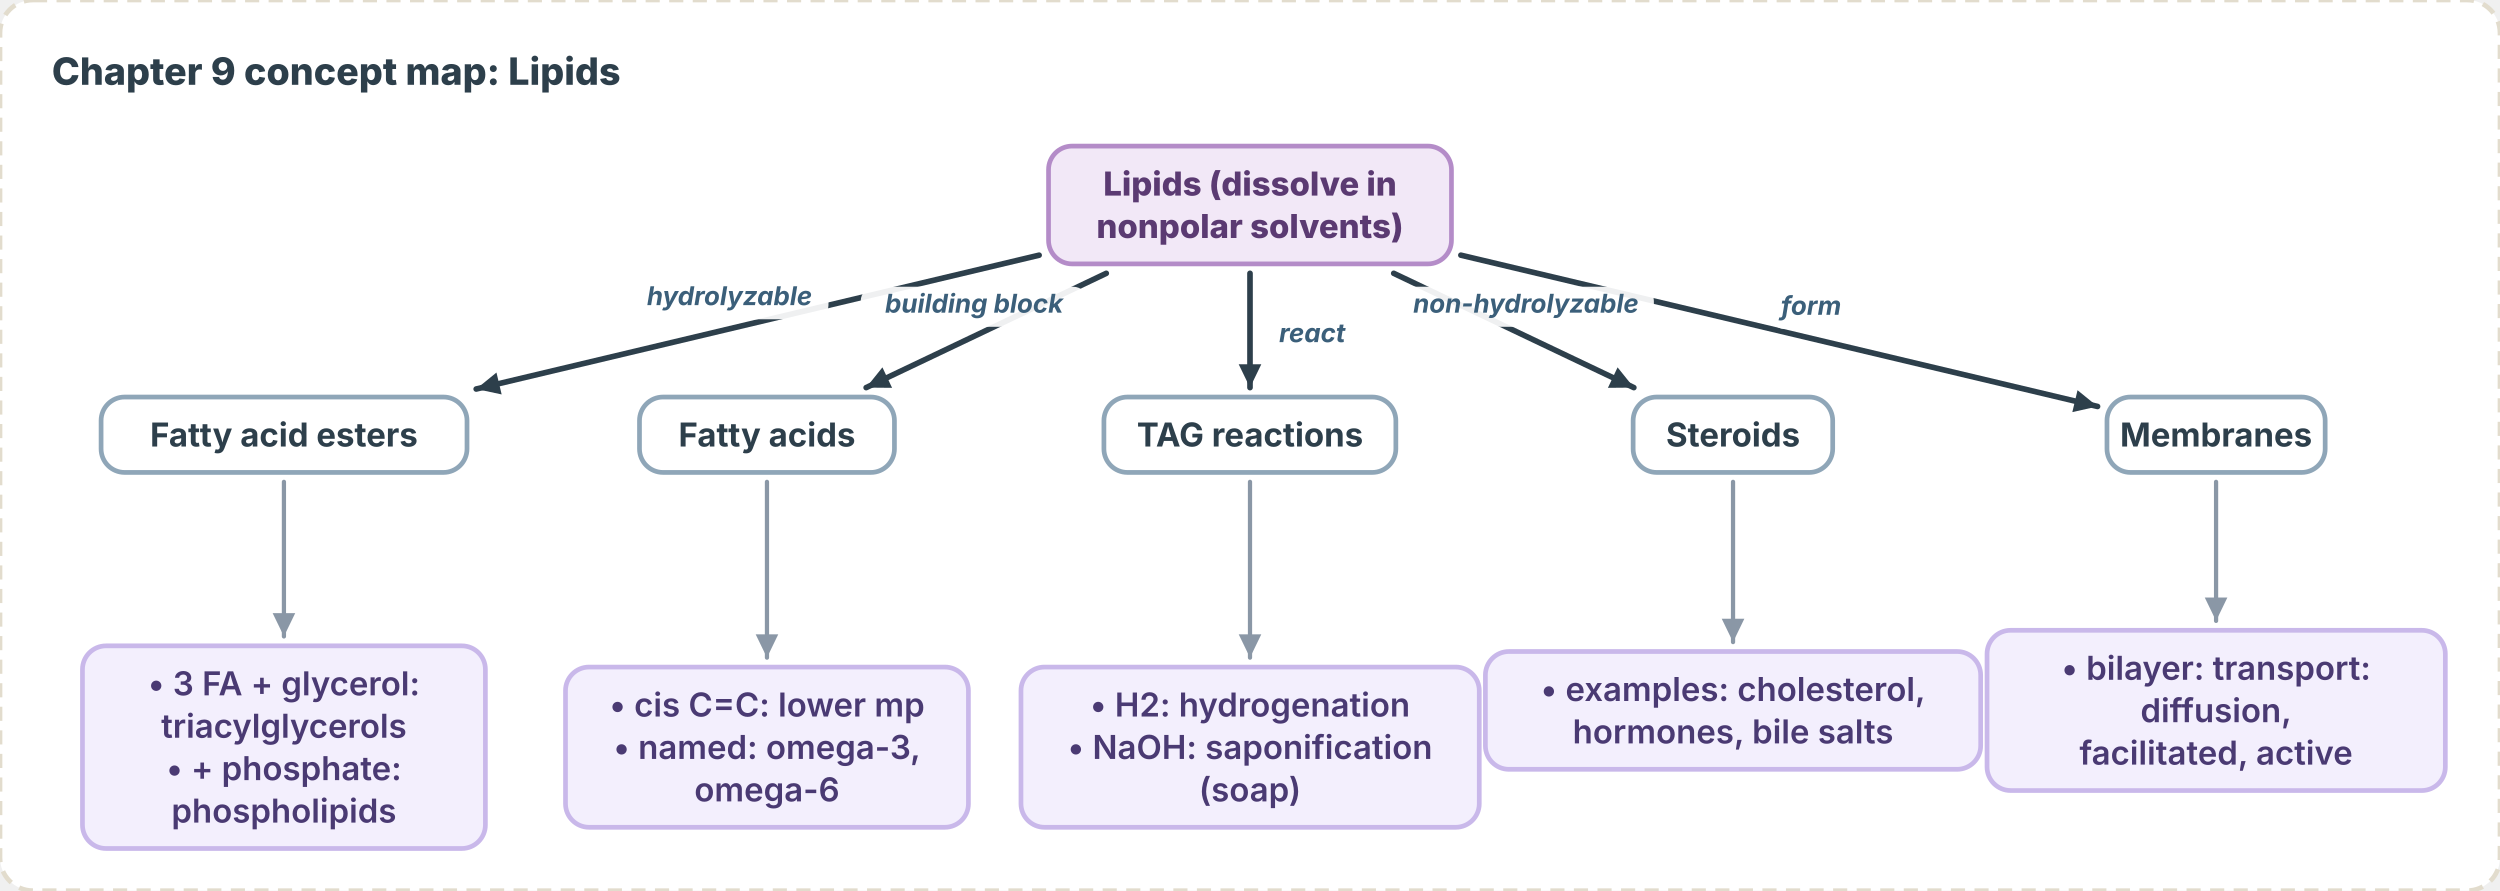
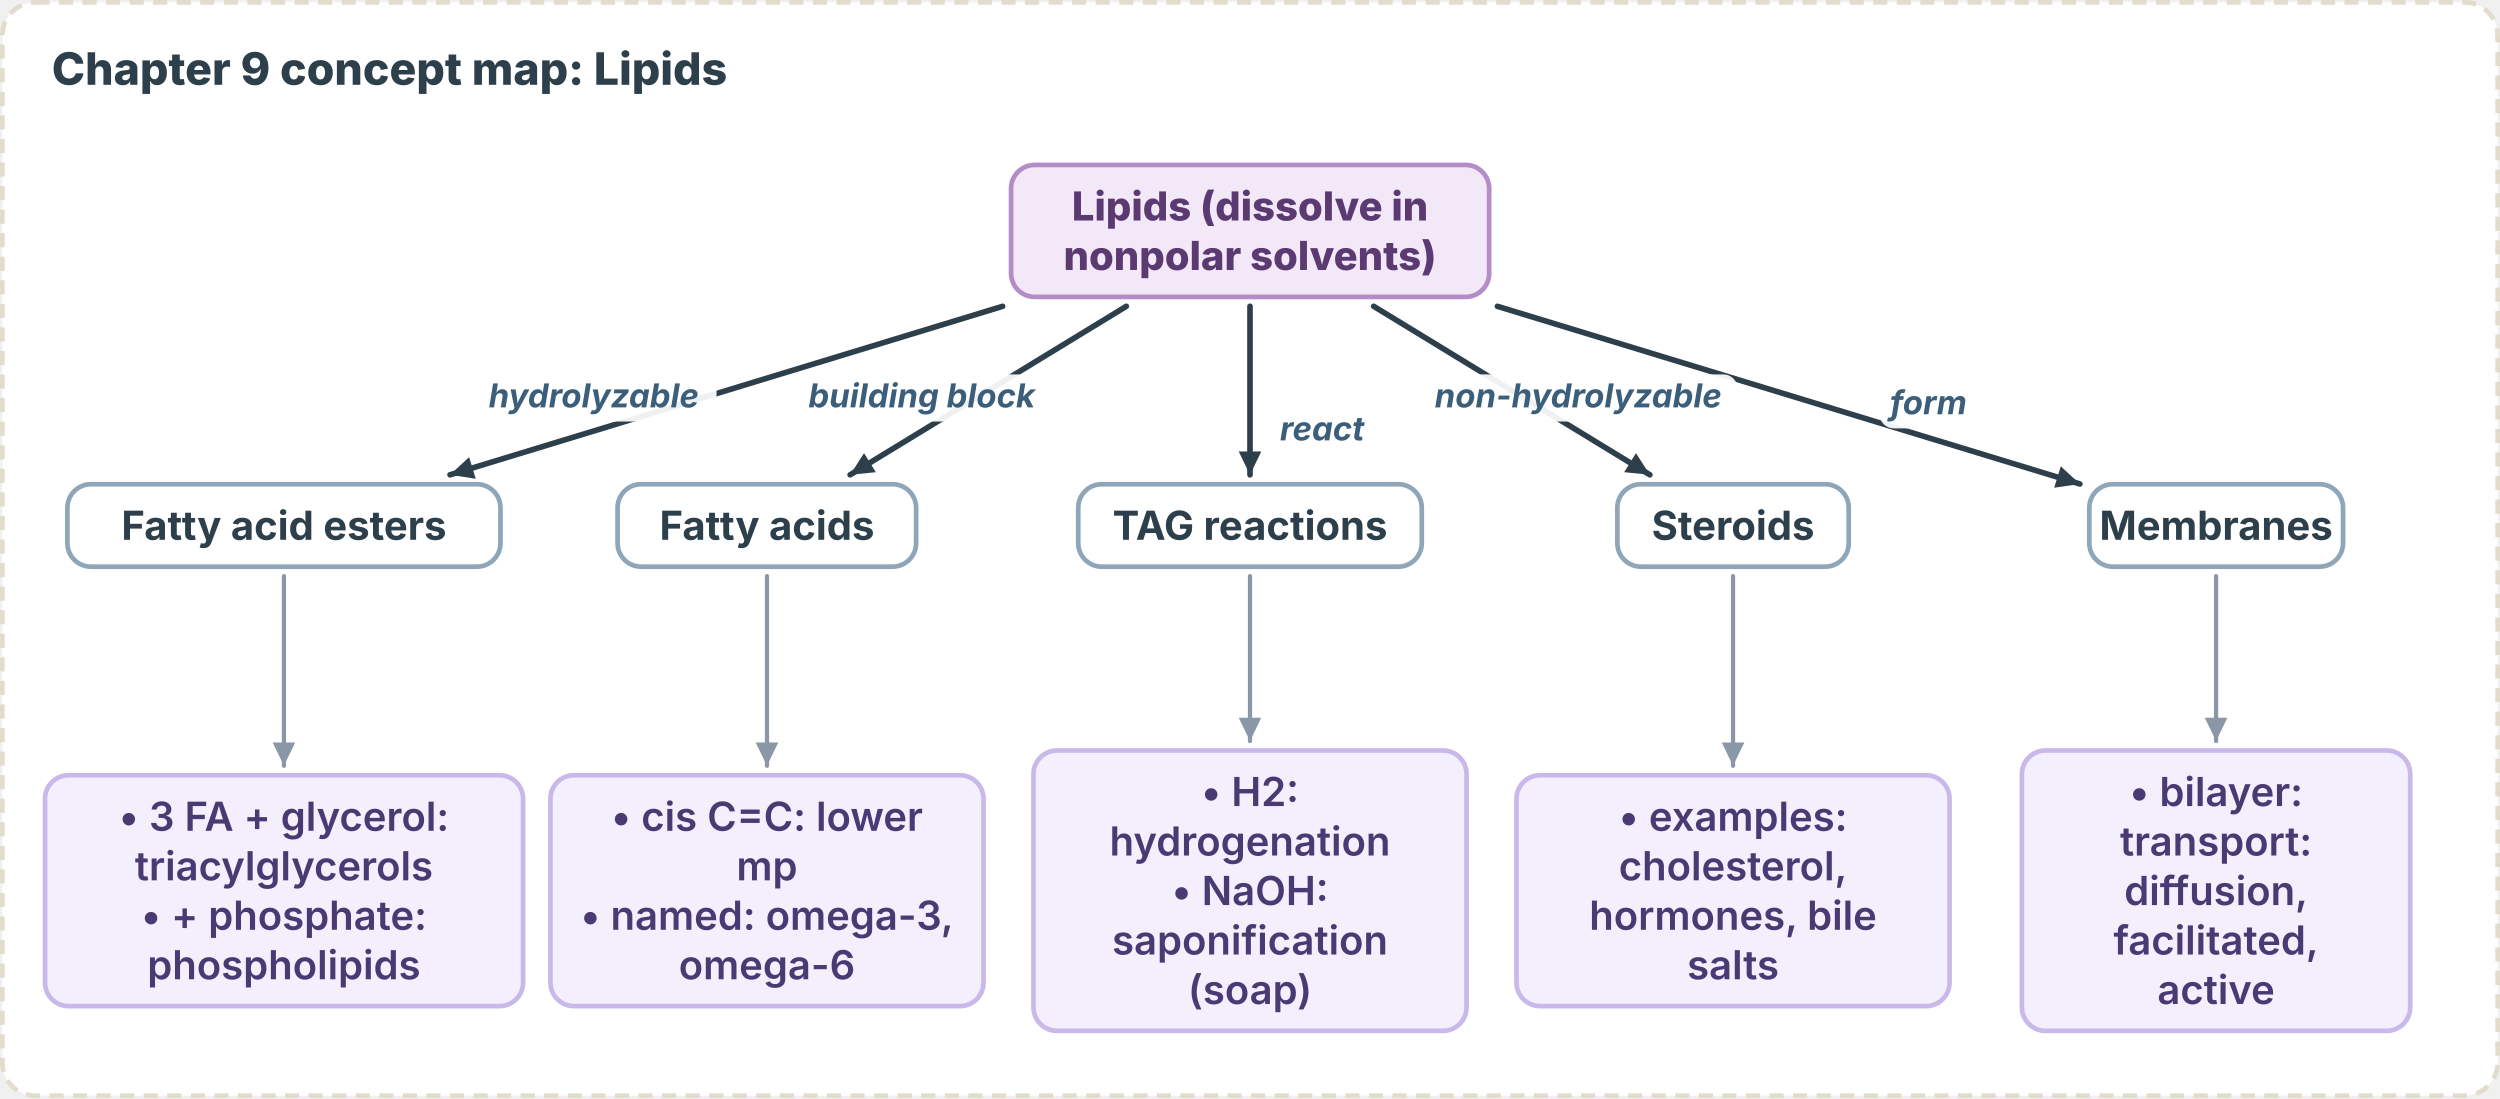
- <svg xmlns="http://www.w3.org/2000/svg" viewBox="0 0 1061 378" width="1061" height="378" style="max-width:100%;height:auto;display:block;margin:0 auto" role="img" aria-label="Concept map for Chapter 9, Lipids. Lipids (dissolve in nonpolar solvents) hydrolyzable Fatty acid esters (3 FA + glycerol: triacylglycerols; + phosphate: phospholipids). Lipids (dissolve in nonpolar solvents) building block Fatty acids (cis C=C: lower mp; named: omega-3, omega-6). Lipids (dissolve in nonpolar solvents) react TAG reactions (H2: hydrogenation; NaOH: saponification (soap)). Lipids (dissolve in nonpolar solvents) non-hydrolyzable Steroids (examples: cholesterol, hormones, bile salts). Lipids (dissolve in nonpolar solvents) form Membranes (bilayer: transport: diffusion, facilitated, active).">
-   <rect width="100%" height="100%" rx="14" fill="#ffffff" stroke="#e2dccd" stroke-width="2" stroke-dasharray="6 4" />
-   <text x="22" y="36" font-size="16" font-weight="800" fill="#2d3f4b" font-family="Nunito,Inter,Helvetica,Arial,sans-serif">Chapter 9 concept map: Lipids</text>
-   <path d="M441.0 108.3 L202.1 165.1" fill="none" stroke="#2d3f4b" stroke-width="2.4" stroke-linecap="round" stroke-linejoin="round" />
-   <path d="M202.1 165.1 L210.7 158.1 L212.9 167.4 Z" fill="#2d3f4b" />
-   <path d="M120.5 204.5 L120.5 270.1" fill="none" stroke="#8a97a6" stroke-width="1.8" stroke-linecap="round" stroke-linejoin="round" />
-   <path d="M120.5 270.1 L115.7 260.2 L125.3 260.2 Z" fill="#8a97a6" />
-   <path d="M469.5 116.0 L367.6 164.5" fill="none" stroke="#2d3f4b" stroke-width="2.4" stroke-linecap="round" stroke-linejoin="round" />
-   <path d="M367.6 164.5 L374.5 155.9 L378.6 164.6 Z" fill="#2d3f4b" />
-   <path d="M325.5 204.5 L325.5 279.1" fill="none" stroke="#8a97a6" stroke-width="1.8" stroke-linecap="round" stroke-linejoin="round" />
-   <path d="M325.5 279.1 L320.7 269.2 L330.3 269.2 Z" fill="#8a97a6" />
-   <path d="M530.5 116.0 L530.5 164.5" fill="none" stroke="#2d3f4b" stroke-width="2.4" stroke-linecap="round" stroke-linejoin="round" />
-   <path d="M530.5 164.5 L525.7 154.6 L535.3 154.6 Z" fill="#2d3f4b" />
-   <path d="M530.5 204.5 L530.5 279.1" fill="none" stroke="#8a97a6" stroke-width="1.8" stroke-linecap="round" stroke-linejoin="round" />
-   <path d="M530.5 279.1 L525.7 269.2 L535.3 269.2 Z" fill="#8a97a6" />
-   <path d="M591.5 116.0 L693.4 164.5" fill="none" stroke="#2d3f4b" stroke-width="2.4" stroke-linecap="round" stroke-linejoin="round" />
-   <path d="M693.4 164.5 L682.4 164.6 L686.5 155.9 Z" fill="#2d3f4b" />
-   <path d="M735.5 204.5 L735.5 272.5" fill="none" stroke="#8a97a6" stroke-width="1.8" stroke-linecap="round" stroke-linejoin="round" />
-   <path d="M735.5 272.5 L730.7 262.6 L740.3 262.6 Z" fill="#8a97a6" />
-   <path d="M620.0 108.3 L890.2 172.5" fill="none" stroke="#2d3f4b" stroke-width="2.4" stroke-linecap="round" stroke-linejoin="round" />
-   <path d="M890.2 172.5 L879.5 174.9 L881.7 165.6 Z" fill="#2d3f4b" />
-   <path d="M940.5 204.5 L940.5 263.5" fill="none" stroke="#8a97a6" stroke-width="1.8" stroke-linecap="round" stroke-linejoin="round" />
-   <path d="M940.5 263.5 L935.7 253.6 L945.3 253.6 Z" fill="#8a97a6" />
-   <rect x="445.0" y="62.0" width="171.0" height="50.0" rx="10" fill="#f2e8f7" stroke="#b48cc8" stroke-width="2" />
-   <text x="530.5" y="83.0" text-anchor="middle" font-size="14" font-weight="800" fill="#5b3a72" font-family="Nunito,Inter,Helvetica,Arial,sans-serif">Lipids (dissolve in</text>
-   <text x="530.5" y="101.0" text-anchor="middle" font-size="14" font-weight="800" fill="#5b3a72" font-family="Nunito,Inter,Helvetica,Arial,sans-serif">nonpolar solvents)</text>
-   <rect x="42.9" y="168.5" width="155.3" height="32.0" rx="10" fill="#ffffff" stroke="#8fa6b8" stroke-width="2" />
-   <text x="120.5" y="189.5" text-anchor="middle" font-size="14" font-weight="700" fill="#2d3f4b" font-family="Nunito,Inter,Helvetica,Arial,sans-serif">Fatty acid esters</text>
-   <rect x="35.0" y="274.1" width="171.0" height="86.0" rx="10" fill="#f3effd" stroke="#c9b8ea" stroke-width="2" />
-   <text x="120.5" y="295.1" text-anchor="middle" font-size="14" font-weight="600" fill="#4a3a73" font-family="Nunito,Inter,Helvetica,Arial,sans-serif">• 3 FA + glycerol:</text>
-   <text x="120.5" y="313.1" text-anchor="middle" font-size="14" font-weight="600" fill="#4a3a73" font-family="Nunito,Inter,Helvetica,Arial,sans-serif">   triacylglycerols</text>
-   <text x="120.5" y="331.1" text-anchor="middle" font-size="14" font-weight="600" fill="#4a3a73" font-family="Nunito,Inter,Helvetica,Arial,sans-serif">• + phosphate:</text>
-   <text x="120.5" y="349.1" text-anchor="middle" font-size="14" font-weight="600" fill="#4a3a73" font-family="Nunito,Inter,Helvetica,Arial,sans-serif">   phospholipids</text>
-   <rect x="271.4" y="168.5" width="108.2" height="32.0" rx="10" fill="#ffffff" stroke="#8fa6b8" stroke-width="2" />
-   <text x="325.5" y="189.5" text-anchor="middle" font-size="14" font-weight="700" fill="#2d3f4b" font-family="Nunito,Inter,Helvetica,Arial,sans-serif">Fatty acids</text>
-   <rect x="240.0" y="283.1" width="171.0" height="68.0" rx="10" fill="#f3effd" stroke="#c9b8ea" stroke-width="2" />
-   <text x="325.5" y="304.1" text-anchor="middle" font-size="14" font-weight="600" fill="#4a3a73" font-family="Nunito,Inter,Helvetica,Arial,sans-serif">• cis C=C: lower mp</text>
-   <text x="325.5" y="322.1" text-anchor="middle" font-size="14" font-weight="600" fill="#4a3a73" font-family="Nunito,Inter,Helvetica,Arial,sans-serif">• named: omega-3,</text>
-   <text x="325.5" y="340.1" text-anchor="middle" font-size="14" font-weight="600" fill="#4a3a73" font-family="Nunito,Inter,Helvetica,Arial,sans-serif">   omega-6</text>
-   <rect x="468.5" y="168.5" width="123.9" height="32.0" rx="10" fill="#ffffff" stroke="#8fa6b8" stroke-width="2" />
-   <text x="530.5" y="189.5" text-anchor="middle" font-size="14" font-weight="700" fill="#2d3f4b" font-family="Nunito,Inter,Helvetica,Arial,sans-serif">TAG reactions</text>
-   <rect x="433.3" y="283.1" width="194.5" height="68.0" rx="10" fill="#f3effd" stroke="#c9b8ea" stroke-width="2" />
-   <text x="530.5" y="304.1" text-anchor="middle" font-size="14" font-weight="600" fill="#4a3a73" font-family="Nunito,Inter,Helvetica,Arial,sans-serif">• H2: hydrogenation</text>
-   <text x="530.5" y="322.1" text-anchor="middle" font-size="14" font-weight="600" fill="#4a3a73" font-family="Nunito,Inter,Helvetica,Arial,sans-serif">• NaOH: saponification</text>
-   <text x="530.5" y="340.1" text-anchor="middle" font-size="14" font-weight="600" fill="#4a3a73" font-family="Nunito,Inter,Helvetica,Arial,sans-serif">   (soap)</text>
-   <rect x="693.1" y="168.5" width="84.7" height="32.0" rx="10" fill="#ffffff" stroke="#8fa6b8" stroke-width="2" />
-   <text x="735.5" y="189.5" text-anchor="middle" font-size="14" font-weight="700" fill="#2d3f4b" font-family="Nunito,Inter,Helvetica,Arial,sans-serif">Steroids</text>
-   <rect x="630.4" y="276.5" width="210.2" height="50.0" rx="10" fill="#f3effd" stroke="#c9b8ea" stroke-width="2" />
-   <text x="735.5" y="297.5" text-anchor="middle" font-size="14" font-weight="600" fill="#4a3a73" font-family="Nunito,Inter,Helvetica,Arial,sans-serif">• examples: cholesterol,</text>
-   <text x="735.5" y="315.5" text-anchor="middle" font-size="14" font-weight="600" fill="#4a3a73" font-family="Nunito,Inter,Helvetica,Arial,sans-serif">   hormones, bile salts</text>
-   <rect x="894.2" y="168.5" width="92.6" height="32.0" rx="10" fill="#ffffff" stroke="#8fa6b8" stroke-width="2" />
-   <text x="940.5" y="189.5" text-anchor="middle" font-size="14" font-weight="700" fill="#2d3f4b" font-family="Nunito,Inter,Helvetica,Arial,sans-serif">Membranes</text>
-   <rect x="843.3" y="267.5" width="194.5" height="68.0" rx="10" fill="#f3effd" stroke="#c9b8ea" stroke-width="2" />
-   <text x="940.5" y="288.5" text-anchor="middle" font-size="14" font-weight="600" fill="#4a3a73" font-family="Nunito,Inter,Helvetica,Arial,sans-serif">• bilayer: transport:</text>
-   <text x="940.5" y="306.5" text-anchor="middle" font-size="14" font-weight="600" fill="#4a3a73" font-family="Nunito,Inter,Helvetica,Arial,sans-serif">   diffusion,</text>
-   <text x="940.5" y="324.5" text-anchor="middle" font-size="14" font-weight="600" fill="#4a3a73" font-family="Nunito,Inter,Helvetica,Arial,sans-serif">   facilitated, active</text>
-   <rect x="267.7" y="118.5" width="83.9" height="17.0" rx="6" fill="#ffffff" fill-opacity="0.92" />
-   <text x="309.6" y="129.5" text-anchor="middle" font-size="11" font-weight="700" font-style="italic" fill="#3b5f7a" font-family="Nunito,Inter,Helvetica,Arial,sans-serif">hydrolyzable</text>
-   <rect x="365.3" y="121.7" width="96.2" height="17.0" rx="6" fill="#ffffff" fill-opacity="0.92" />
-   <text x="413.4" y="132.7" text-anchor="middle" font-size="11" font-weight="700" font-style="italic" fill="#3b5f7a" font-family="Nunito,Inter,Helvetica,Arial,sans-serif">building block</text>
-   <rect x="536.5" y="134.2" width="40.8" height="17.0" rx="6" fill="#ffffff" fill-opacity="0.92" />
-   <text x="556.9" y="145.2" text-anchor="middle" font-size="11" font-weight="700" font-style="italic" fill="#3b5f7a" font-family="Nunito,Inter,Helvetica,Arial,sans-serif">react</text>
-   <rect x="593.3" y="121.7" width="108.6" height="17.0" rx="6" fill="#ffffff" fill-opacity="0.92" />
-   <text x="647.6" y="132.7" text-anchor="middle" font-size="11" font-weight="700" font-style="italic" fill="#3b5f7a" font-family="Nunito,Inter,Helvetica,Arial,sans-serif">non-hydrolyzable</text>
-   <rect x="751.3" y="122.6" width="34.6" height="17.0" rx="6" fill="#ffffff" fill-opacity="0.92" />
-   <text x="768.6" y="133.6" text-anchor="middle" font-size="11" font-weight="700" font-style="italic" fill="#3b5f7a" font-family="Nunito,Inter,Helvetica,Arial,sans-serif">form</text>
+ <svg xmlns="http://www.w3.org/2000/svg" viewBox="0 0 1061 466" width="1061" height="466" style="max-width:100%;height:auto;display:block;margin:0 auto" role="img" aria-label="Concept map for Chapter 9, Lipids. Lipids (dissolve in nonpolar solvents) hydrolyzable Fatty acid esters (3 FA + glycerol: triacylglycerols; + phosphate: phospholipids). Lipids (dissolve in nonpolar solvents) building block Fatty acids (cis C=C: lower mp; named: omega-3, omega-6). Lipids (dissolve in nonpolar solvents) react TAG reactions (H2: hydrogenation; NaOH: saponification (soap)). Lipids (dissolve in nonpolar solvents) non-hydrolyzable Steroids (examples: cholesterol, hormones, bile salts). Lipids (dissolve in nonpolar solvents) form Membranes (bilayer: transport: diffusion, facilitated, active).">
+   <rect x="1" y="1" width="1059" height="464" rx="14" fill="#ffffff" stroke="#e2dccd" stroke-width="2" stroke-dasharray="6 4" />
+   <text x="22" y="36" font-size="19" font-weight="800" fill="#2d3f4b" font-family="Nunito,Inter,Helvetica,Arial,sans-serif">Chapter 9 concept map: Lipids</text>
+   <path d="M425.5 130.0 L191.0 201.5" fill="none" stroke="#2d3f4b" stroke-width="2.4" stroke-linecap="round" stroke-linejoin="round" />
+   <path d="M191.0 201.5 L199.1 194.0 L201.9 203.2 Z" fill="#2d3f4b" />
+   <path d="M120.5 244.5 L120.5 325.0" fill="none" stroke="#8a97a6" stroke-width="1.8" stroke-linecap="round" stroke-linejoin="round" />
+   <path d="M120.5 325.0 L115.7 315.1 L125.3 315.1 Z" fill="#8a97a6" />
+   <path d="M478.0 130.0 L360.8 201.5" fill="none" stroke="#2d3f4b" stroke-width="2.4" stroke-linecap="round" stroke-linejoin="round" />
+   <path d="M360.8 201.5 L366.7 192.3 L371.7 200.4 Z" fill="#2d3f4b" />
+   <path d="M325.5 244.5 L325.5 325.0" fill="none" stroke="#8a97a6" stroke-width="1.8" stroke-linecap="round" stroke-linejoin="round" />
+   <path d="M325.5 325.0 L320.7 315.1 L330.3 315.1 Z" fill="#8a97a6" />
+   <path d="M530.5 130.0 L530.5 201.5" fill="none" stroke="#2d3f4b" stroke-width="2.4" stroke-linecap="round" stroke-linejoin="round" />
+   <path d="M530.5 201.5 L525.7 191.6 L535.3 191.6 Z" fill="#2d3f4b" />
+   <path d="M530.5 244.5 L530.5 314.5" fill="none" stroke="#8a97a6" stroke-width="1.8" stroke-linecap="round" stroke-linejoin="round" />
+   <path d="M530.5 314.5 L525.7 304.6 L535.3 304.6 Z" fill="#8a97a6" />
+   <path d="M583.0 130.0 L700.2 201.5" fill="none" stroke="#2d3f4b" stroke-width="2.4" stroke-linecap="round" stroke-linejoin="round" />
+   <path d="M700.2 201.5 L689.3 200.4 L694.3 192.3 Z" fill="#2d3f4b" />
+   <path d="M735.5 244.5 L735.5 325.0" fill="none" stroke="#8a97a6" stroke-width="1.8" stroke-linecap="round" stroke-linejoin="round" />
+   <path d="M735.5 325.0 L730.7 315.1 L740.3 315.1 Z" fill="#8a97a6" />
+   <path d="M635.5 130.0 L882.7 205.4" fill="none" stroke="#2d3f4b" stroke-width="2.4" stroke-linecap="round" stroke-linejoin="round" />
+   <path d="M882.7 205.4 L871.8 207.0 L874.6 197.9 Z" fill="#2d3f4b" />
+   <path d="M940.5 244.5 L940.5 314.5" fill="none" stroke="#8a97a6" stroke-width="1.8" stroke-linecap="round" stroke-linejoin="round" />
+   <path d="M940.5 314.5 L935.7 304.6 L945.3 304.6 Z" fill="#8a97a6" />
+   <rect x="429.1" y="70.0" width="202.9" height="56.0" rx="10" fill="#f2e8f7" stroke="#b48cc8" stroke-width="2" />
+   <text x="530.5" y="93.6" text-anchor="middle" font-size="17" font-weight="800" fill="#5b3a72" font-family="Nunito,Inter,Helvetica,Arial,sans-serif">Lipids (dissolve in</text>
+   <text x="530.5" y="114.6" text-anchor="middle" font-size="17" font-weight="800" fill="#5b3a72" font-family="Nunito,Inter,Helvetica,Arial,sans-serif">nonpolar solvents)</text>
+   <rect x="28.6" y="205.5" width="183.8" height="35.0" rx="10" fill="#ffffff" stroke="#8fa6b8" stroke-width="2" />
+   <text x="120.5" y="229.1" text-anchor="middle" font-size="17" font-weight="700" fill="#2d3f4b" font-family="Nunito,Inter,Helvetica,Arial,sans-serif">Fatty acid esters</text>
+   <rect x="19.1" y="329.0" width="202.9" height="98.0" rx="10" fill="#f3effd" stroke="#c9b8ea" stroke-width="2" />
+   <text x="120.5" y="352.6" text-anchor="middle" font-size="17" font-weight="600" fill="#4a3a73" font-family="Nunito,Inter,Helvetica,Arial,sans-serif">• 3 FA + glycerol:</text>
+   <text x="120.5" y="373.6" text-anchor="middle" font-size="17" font-weight="600" fill="#4a3a73" font-family="Nunito,Inter,Helvetica,Arial,sans-serif">   triacylglycerols</text>
+   <text x="120.5" y="394.6" text-anchor="middle" font-size="17" font-weight="600" fill="#4a3a73" font-family="Nunito,Inter,Helvetica,Arial,sans-serif">• + phosphate:</text>
+   <text x="120.5" y="415.6" text-anchor="middle" font-size="17" font-weight="600" fill="#4a3a73" font-family="Nunito,Inter,Helvetica,Arial,sans-serif">   phospholipids</text>
+   <rect x="262.1" y="205.5" width="126.7" height="35.0" rx="10" fill="#ffffff" stroke="#8fa6b8" stroke-width="2" />
+   <text x="325.5" y="229.1" text-anchor="middle" font-size="17" font-weight="700" fill="#2d3f4b" font-family="Nunito,Inter,Helvetica,Arial,sans-serif">Fatty acids</text>
+   <rect x="233.6" y="329.0" width="183.8" height="98.0" rx="10" fill="#f3effd" stroke="#c9b8ea" stroke-width="2" />
+   <text x="325.5" y="352.6" text-anchor="middle" font-size="17" font-weight="600" fill="#4a3a73" font-family="Nunito,Inter,Helvetica,Arial,sans-serif">• cis C=C: lower</text>
+   <text x="325.5" y="373.6" text-anchor="middle" font-size="17" font-weight="600" fill="#4a3a73" font-family="Nunito,Inter,Helvetica,Arial,sans-serif">   mp</text>
+   <text x="325.5" y="394.6" text-anchor="middle" font-size="17" font-weight="600" fill="#4a3a73" font-family="Nunito,Inter,Helvetica,Arial,sans-serif">• named: omega-3,</text>
+   <text x="325.5" y="415.6" text-anchor="middle" font-size="17" font-weight="600" fill="#4a3a73" font-family="Nunito,Inter,Helvetica,Arial,sans-serif">   omega-6</text>
+   <rect x="457.6" y="205.5" width="145.8" height="35.0" rx="10" fill="#ffffff" stroke="#8fa6b8" stroke-width="2" />
+   <text x="530.5" y="229.1" text-anchor="middle" font-size="17" font-weight="700" fill="#2d3f4b" font-family="Nunito,Inter,Helvetica,Arial,sans-serif">TAG reactions</text>
+   <rect x="438.6" y="318.5" width="183.8" height="119.0" rx="10" fill="#f3effd" stroke="#c9b8ea" stroke-width="2" />
+   <text x="530.5" y="342.1" text-anchor="middle" font-size="17" font-weight="600" fill="#4a3a73" font-family="Nunito,Inter,Helvetica,Arial,sans-serif">• H2:</text>
+   <text x="530.5" y="363.1" text-anchor="middle" font-size="17" font-weight="600" fill="#4a3a73" font-family="Nunito,Inter,Helvetica,Arial,sans-serif">   hydrogenation</text>
+   <text x="530.5" y="384.1" text-anchor="middle" font-size="17" font-weight="600" fill="#4a3a73" font-family="Nunito,Inter,Helvetica,Arial,sans-serif">• NaOH:</text>
+   <text x="530.5" y="405.1" text-anchor="middle" font-size="17" font-weight="600" fill="#4a3a73" font-family="Nunito,Inter,Helvetica,Arial,sans-serif">   saponification</text>
+   <text x="530.5" y="426.1" text-anchor="middle" font-size="17" font-weight="600" fill="#4a3a73" font-family="Nunito,Inter,Helvetica,Arial,sans-serif">   (soap)</text>
+   <rect x="686.4" y="205.5" width="98.2" height="35.0" rx="10" fill="#ffffff" stroke="#8fa6b8" stroke-width="2" />
+   <text x="735.5" y="229.1" text-anchor="middle" font-size="17" font-weight="700" fill="#2d3f4b" font-family="Nunito,Inter,Helvetica,Arial,sans-serif">Steroids</text>
+   <rect x="643.6" y="329.0" width="183.8" height="98.0" rx="10" fill="#f3effd" stroke="#c9b8ea" stroke-width="2" />
+   <text x="735.5" y="352.6" text-anchor="middle" font-size="17" font-weight="600" fill="#4a3a73" font-family="Nunito,Inter,Helvetica,Arial,sans-serif">• examples:</text>
+   <text x="735.5" y="373.6" text-anchor="middle" font-size="17" font-weight="600" fill="#4a3a73" font-family="Nunito,Inter,Helvetica,Arial,sans-serif">   cholesterol,</text>
+   <text x="735.5" y="394.6" text-anchor="middle" font-size="17" font-weight="600" fill="#4a3a73" font-family="Nunito,Inter,Helvetica,Arial,sans-serif">   hormones, bile</text>
+   <text x="735.5" y="415.6" text-anchor="middle" font-size="17" font-weight="600" fill="#4a3a73" font-family="Nunito,Inter,Helvetica,Arial,sans-serif">   salts</text>
+   <rect x="886.7" y="205.5" width="107.7" height="35.0" rx="10" fill="#ffffff" stroke="#8fa6b8" stroke-width="2" />
+   <text x="940.5" y="229.1" text-anchor="middle" font-size="17" font-weight="700" fill="#2d3f4b" font-family="Nunito,Inter,Helvetica,Arial,sans-serif">Membranes</text>
+   <rect x="858.1" y="318.5" width="164.8" height="119.0" rx="10" fill="#f3effd" stroke="#c9b8ea" stroke-width="2" />
+   <text x="940.5" y="342.1" text-anchor="middle" font-size="17" font-weight="600" fill="#4a3a73" font-family="Nunito,Inter,Helvetica,Arial,sans-serif">• bilayer:</text>
+   <text x="940.5" y="363.1" text-anchor="middle" font-size="17" font-weight="600" fill="#4a3a73" font-family="Nunito,Inter,Helvetica,Arial,sans-serif">   transport:</text>
+   <text x="940.5" y="384.1" text-anchor="middle" font-size="17" font-weight="600" fill="#4a3a73" font-family="Nunito,Inter,Helvetica,Arial,sans-serif">   diffusion,</text>
+   <text x="940.5" y="405.1" text-anchor="middle" font-size="17" font-weight="600" fill="#4a3a73" font-family="Nunito,Inter,Helvetica,Arial,sans-serif">   facilitated,</text>
+   <text x="940.5" y="426.1" text-anchor="middle" font-size="17" font-weight="600" fill="#4a3a73" font-family="Nunito,Inter,Helvetica,Arial,sans-serif">   active</text>
+   <rect x="200.0" y="158.9" width="104.1" height="20.0" rx="6" fill="#ffffff" fill-opacity="0.92" />
+   <text x="252.0" y="172.9" text-anchor="middle" font-size="14" font-weight="700" font-style="italic" fill="#3b5f7a" font-family="Nunito,Inter,Helvetica,Arial,sans-serif">hydrolyzable</text>
+   <rect x="331.4" y="158.9" width="119.8" height="20.0" rx="6" fill="#ffffff" fill-opacity="0.92" />
+   <text x="391.2" y="172.9" text-anchor="middle" font-size="14" font-weight="700" font-style="italic" fill="#3b5f7a" font-family="Nunito,Inter,Helvetica,Arial,sans-serif">building block</text>
+   <rect x="536.5" y="172.9" width="49.2" height="20.0" rx="6" fill="#ffffff" fill-opacity="0.92" />
+   <text x="561.1" y="186.9" text-anchor="middle" font-size="14" font-weight="700" font-style="italic" fill="#3b5f7a" font-family="Nunito,Inter,Helvetica,Arial,sans-serif">react</text>
+   <rect x="602.0" y="158.9" width="135.4" height="20.0" rx="6" fill="#ffffff" fill-opacity="0.92" />
+   <text x="669.8" y="172.9" text-anchor="middle" font-size="14" font-weight="700" font-style="italic" fill="#3b5f7a" font-family="Nunito,Inter,Helvetica,Arial,sans-serif">non-hydrolyzable</text>
+   <rect x="797.7" y="161.8" width="41.4" height="20.0" rx="6" fill="#ffffff" fill-opacity="0.92" />
+   <text x="818.4" y="175.8" text-anchor="middle" font-size="14" font-weight="700" font-style="italic" fill="#3b5f7a" font-family="Nunito,Inter,Helvetica,Arial,sans-serif">form</text>
</svg>
